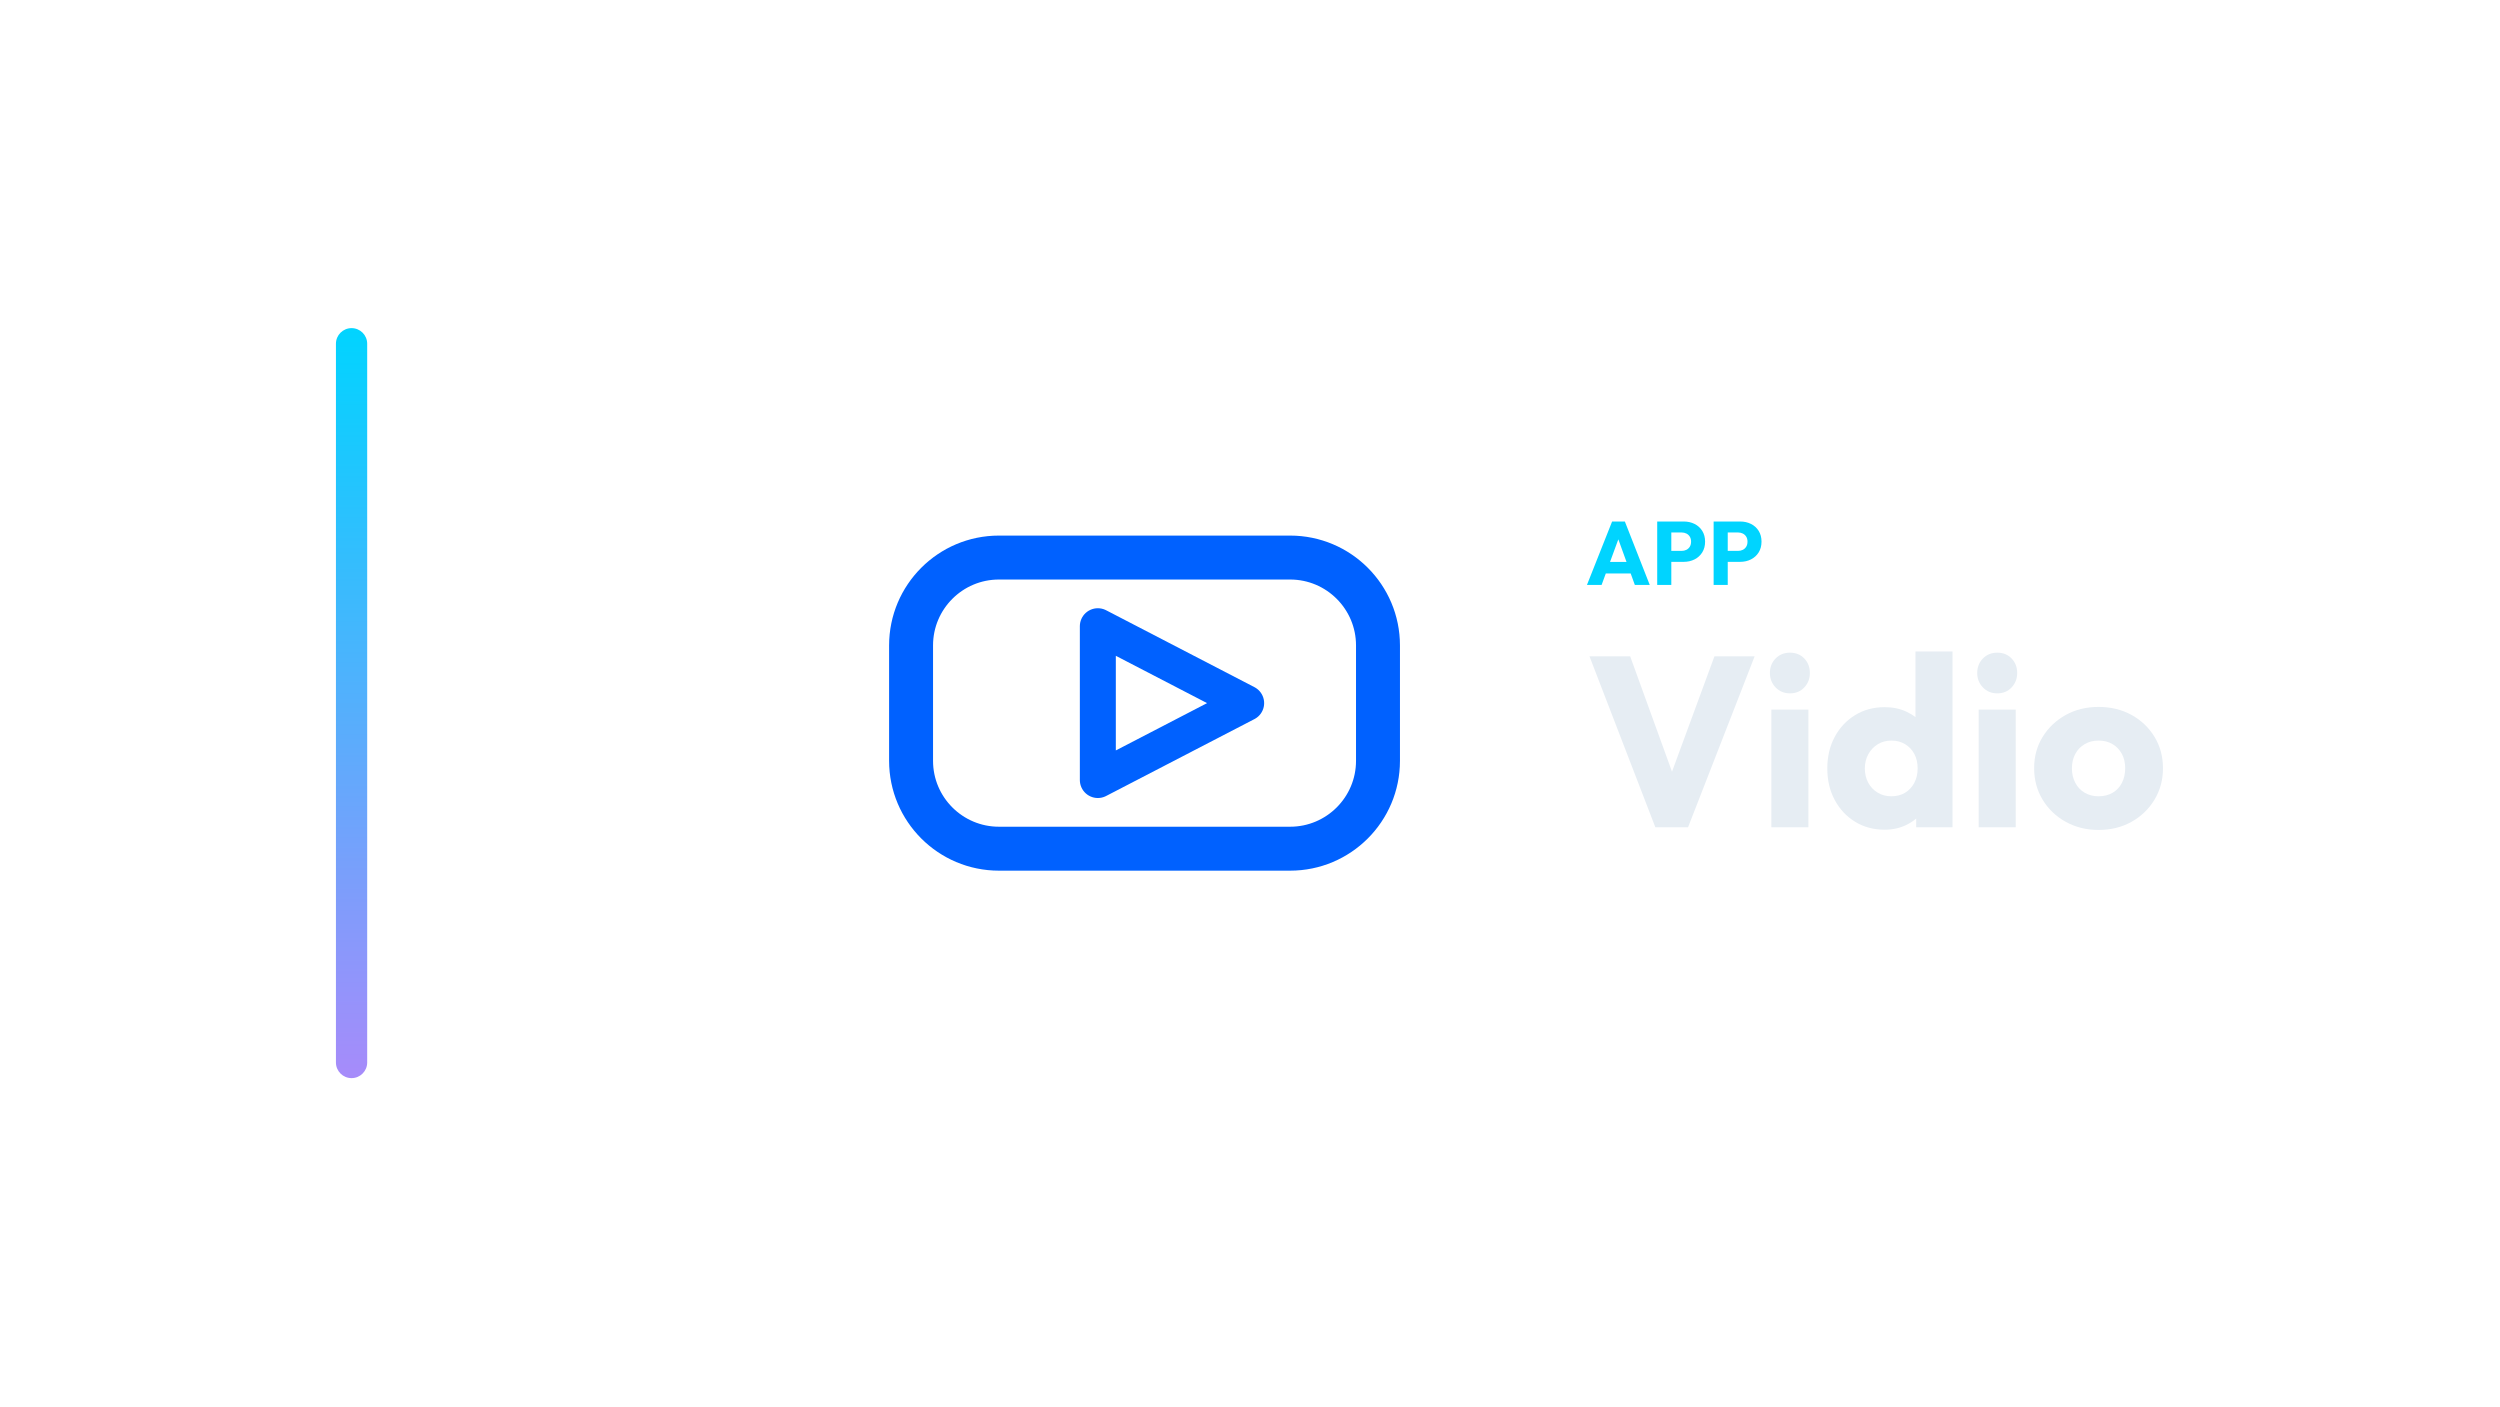
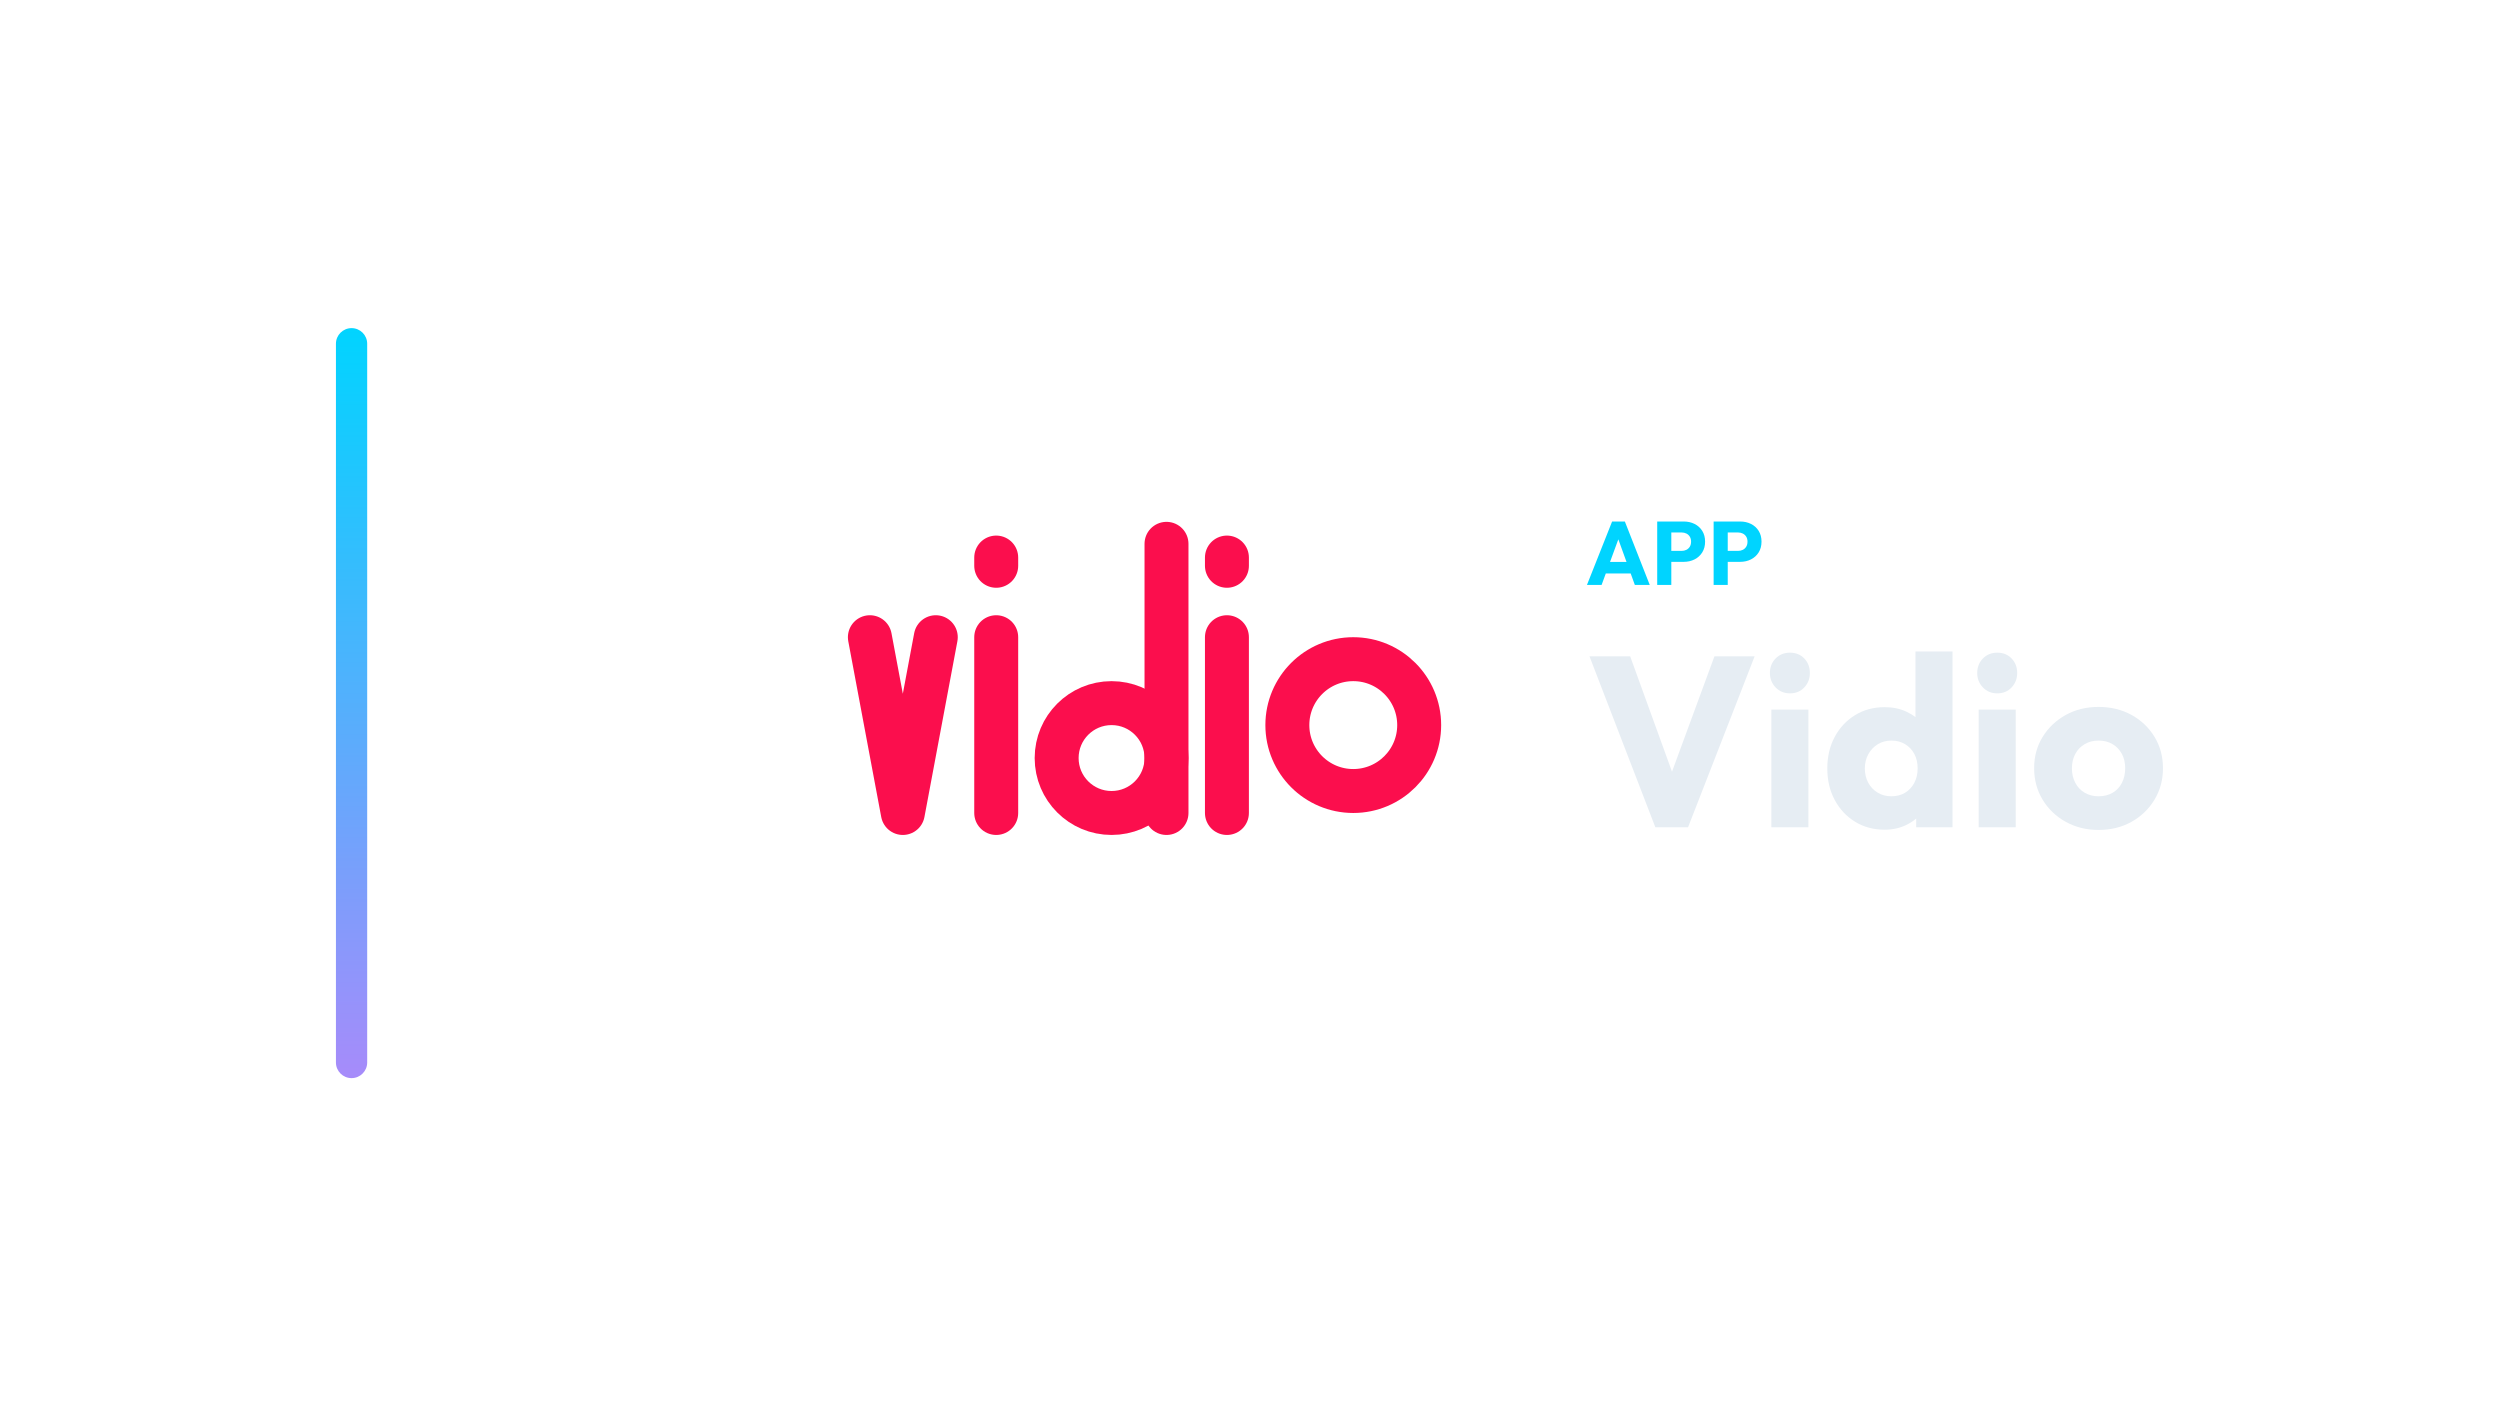
<svg xmlns="http://www.w3.org/2000/svg" width="1280" height="720" viewBox="0 0 1280 720">
  <g transform="translate(102.0,0.0)">
    <defs>
      <linearGradient id="cbRail" x1="0" y1="0" x2="0" y2="1">
        <stop offset="0%" stop-color="#00d4ff" />
        <stop offset="100%" stop-color="#a78bfa" />
      </linearGradient>
    </defs>
    <rect x="70" y="168" width="16" height="384" rx="8.0" fill="url(#cbRail)" />
    <g transform="translate(304,180) scale(0.70312)">
-       <rect x="86" y="150" width="340" height="212" rx="64" fill="none" stroke="#0061FF" stroke-width="32.0" stroke-linecap="round" stroke-linejoin="round" />
-       <path d="M 222 200 L 222 312 L 330 256 Z" fill="none" stroke="#0061FF" stroke-width="26.2" stroke-linecap="round" stroke-linejoin="round" />
+       <path d="M 56 208 L 80 336 L 104 208" fill="none" stroke="#FB0E4D" stroke-width="32.0" stroke-linecap="round" stroke-linejoin="round" />
+       <path d="M 148 208 L 148 336" fill="none" stroke="#FB0E4D" stroke-width="32.0" stroke-linecap="round" stroke-linejoin="round" />
+       <path d="M 148 150 L 148 156" fill="none" stroke="#FB0E4D" stroke-width="32.0" stroke-linecap="round" stroke-linejoin="round" />
+       <circle cx="232" cy="296" r="40" fill="none" stroke="#FB0E4D" stroke-width="32.0" stroke-linecap="round" stroke-linejoin="round" />
+       <path d="M 272 140 L 272 336" fill="none" stroke="#FB0E4D" stroke-width="32.0" stroke-linecap="round" stroke-linejoin="round" />
+       <path d="M 316 208 L 316 336" fill="none" stroke="#FB0E4D" stroke-width="32.0" stroke-linecap="round" stroke-linejoin="round" />
+       <path d="M 316 150 L 316 156" fill="none" stroke="#FB0E4D" stroke-width="32.0" stroke-linecap="round" stroke-linejoin="round" />
+       <circle cx="408" cy="272" r="48" fill="none" stroke="#FB0E4D" stroke-width="32.0" stroke-linecap="round" stroke-linejoin="round" />
    </g>
    <path d="M710.518 299.49 723.398 267.014H729.93L742.672 299.49H735.036L725.284 272.534H727.906L718.016 299.49ZM717.832 293.602V287.714H735.542V293.602Z" fill="#00d4ff" stroke="none" />
    <path d="M752.01 287.668V282.056H759.002Q760.336 282.056 761.44 281.504Q762.544 280.952 763.188 279.894Q763.832 278.836 763.832 277.318Q763.832 275.846 763.188 274.788Q762.544 273.73 761.44 273.178Q760.336 272.626 759.002 272.626H752.01V267.014H760.06Q763.142 267.014 765.626 268.256Q768.11 269.498 769.559 271.821Q771.008 274.144 771.008 277.318Q771.008 280.492 769.559 282.815Q768.11 285.138 765.626 286.403Q763.142 287.668 760.06 287.668ZM746.49 299.49V267.014H753.712V299.49Z" fill="#00d4ff" stroke="none" />
    <path d="M780.898 287.668V282.056H787.89Q789.224 282.056 790.328 281.504Q791.432 280.952 792.076 279.894Q792.72 278.836 792.72 277.318Q792.72 275.846 792.076 274.788Q791.432 273.73 790.328 273.178Q789.224 272.626 787.89 272.626H780.898V267.014H788.948Q792.03 267.014 794.514 268.256Q796.998 269.498 798.447 271.821Q799.896 274.144 799.896 277.318Q799.896 280.492 798.447 282.815Q796.998 285.138 794.514 286.403Q792.03 287.668 788.948 287.668ZM775.378 299.49V267.014H782.6V299.49Z" fill="#00d4ff" stroke="none" />
    <path d="M745.54 423.57 711.812 336.026H732.644L758.312 406.83H749.756L775.796 336.026H796.38L762.28 423.57Z" fill="#E6EDF3" stroke="none" />
    <path d="M804.936 423.57V363.306H823.908V423.57ZM814.484 354.998Q810.02 354.998 807.106 351.96Q804.192 348.922 804.192 344.582Q804.192 340.118 807.106 337.142Q810.02 334.166 814.484 334.166Q818.948 334.166 821.8 337.142Q824.652 340.118 824.652 344.582Q824.652 348.922 821.8 351.96Q818.948 354.998 814.484 354.998Z" fill="#E6EDF3" stroke="none" />
    <path d="M862.968 424.81Q854.412 424.81 847.778 420.718Q841.144 416.626 837.362 409.558Q833.58 402.49 833.58 393.438Q833.58 384.386 837.362 377.318Q841.144 370.25 847.778 366.158Q854.412 362.066 862.968 362.066Q869.168 362.066 874.19 364.422Q879.212 366.778 882.498 370.932Q885.784 375.086 886.156 380.418V405.838Q885.784 411.17 882.56 415.448Q879.336 419.726 874.252 422.268Q869.168 424.81 862.968 424.81ZM866.316 407.698Q870.408 407.698 873.384 405.9Q876.36 404.102 878.096 400.878Q879.832 397.654 879.832 393.438Q879.832 389.222 878.158 386.06Q876.484 382.898 873.446 381.038Q870.408 379.178 866.44 379.178Q862.472 379.178 859.434 381.038Q856.396 382.898 854.598 386.122Q852.8 389.346 852.8 393.438Q852.8 397.53 854.536 400.754Q856.272 403.978 859.372 405.838Q862.472 407.698 866.316 407.698ZM897.688 423.57H879.088V407.326L881.94 392.694L878.716 378.062V333.546H897.688Z" fill="#E6EDF3" stroke="none" />
    <path d="M911.08 423.57V363.306H930.052V423.57ZM920.628 354.998Q916.164 354.998 913.25 351.96Q910.336 348.922 910.336 344.582Q910.336 340.118 913.25 337.142Q916.164 334.166 920.628 334.166Q925.092 334.166 927.944 337.142Q930.796 340.118 930.796 344.582Q930.796 348.922 927.944 351.96Q925.092 354.998 920.628 354.998Z" fill="#E6EDF3" stroke="none" />
    <path d="M972.46 424.934Q963.16 424.934 955.658 420.78Q948.156 416.626 943.816 409.434Q939.476 402.242 939.476 393.314Q939.476 384.386 943.816 377.318Q948.156 370.25 955.596 366.096Q963.036 361.942 972.46 361.942Q981.884 361.942 989.324 366.034Q996.764 370.126 1001.104 377.256Q1005.444 384.386 1005.444 393.314Q1005.444 402.242 1001.104 409.434Q996.764 416.626 989.324 420.78Q981.884 424.934 972.46 424.934ZM972.46 407.698Q976.552 407.698 979.652 405.9Q982.752 404.102 984.426 400.816Q986.1 397.53 986.1 393.314Q986.1 389.098 984.364 385.936Q982.628 382.774 979.59 380.976Q976.552 379.178 972.46 379.178Q968.492 379.178 965.392 380.976Q962.292 382.774 960.556 385.998Q958.82 389.222 958.82 393.438Q958.82 397.53 960.556 400.816Q962.292 404.102 965.392 405.9Q968.492 407.698 972.46 407.698Z" fill="#E6EDF3" stroke="none" />
  </g>
</svg>
